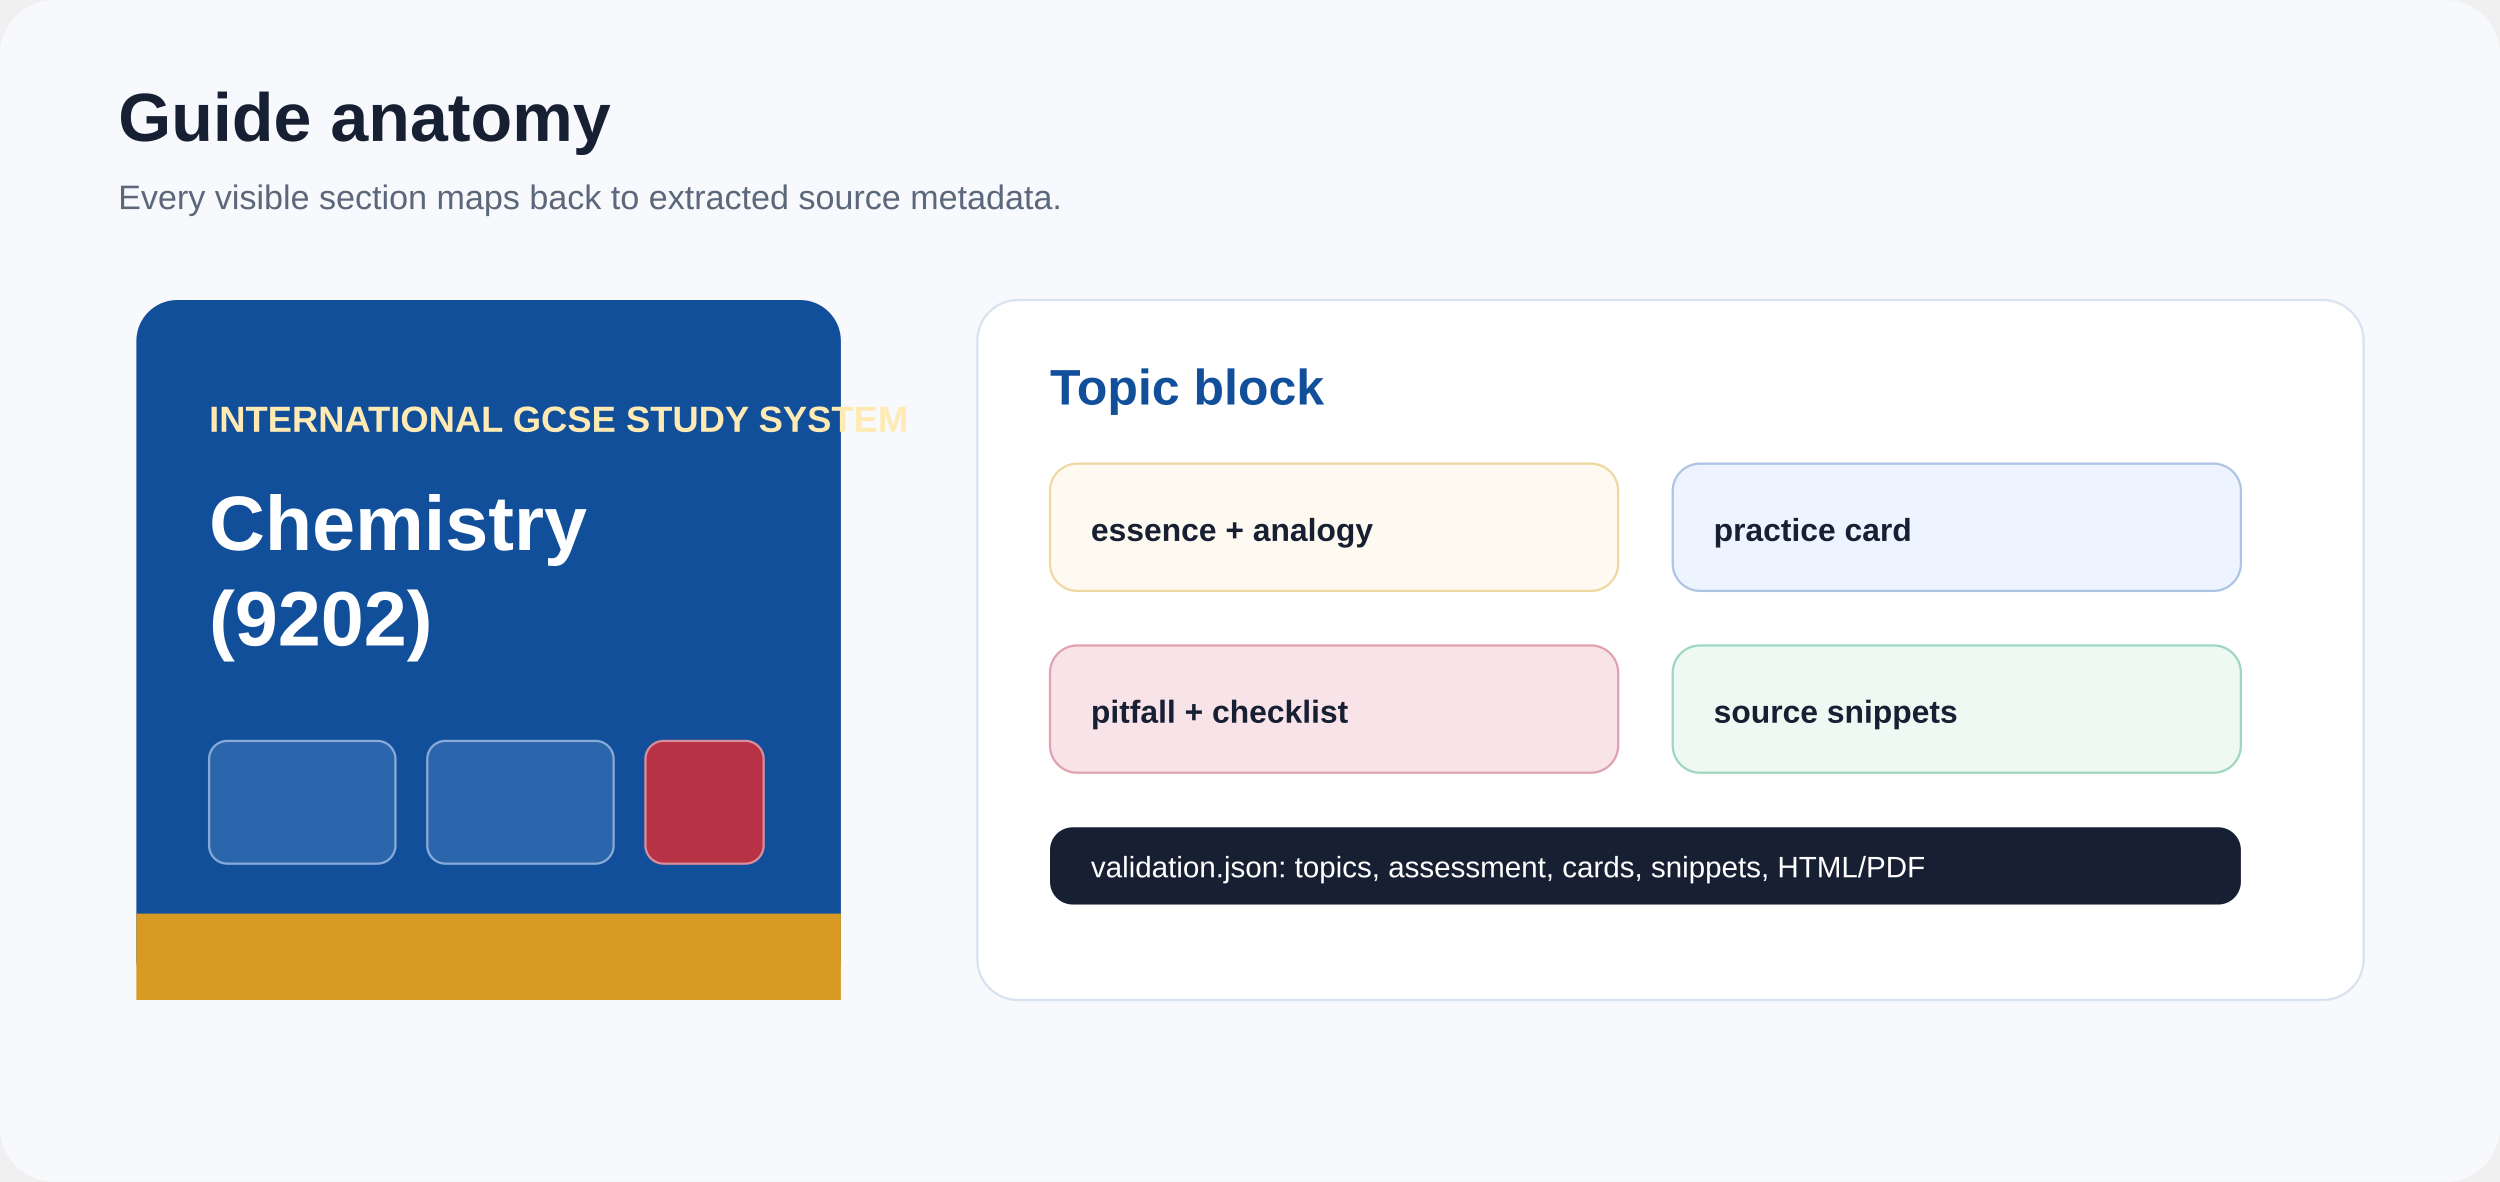
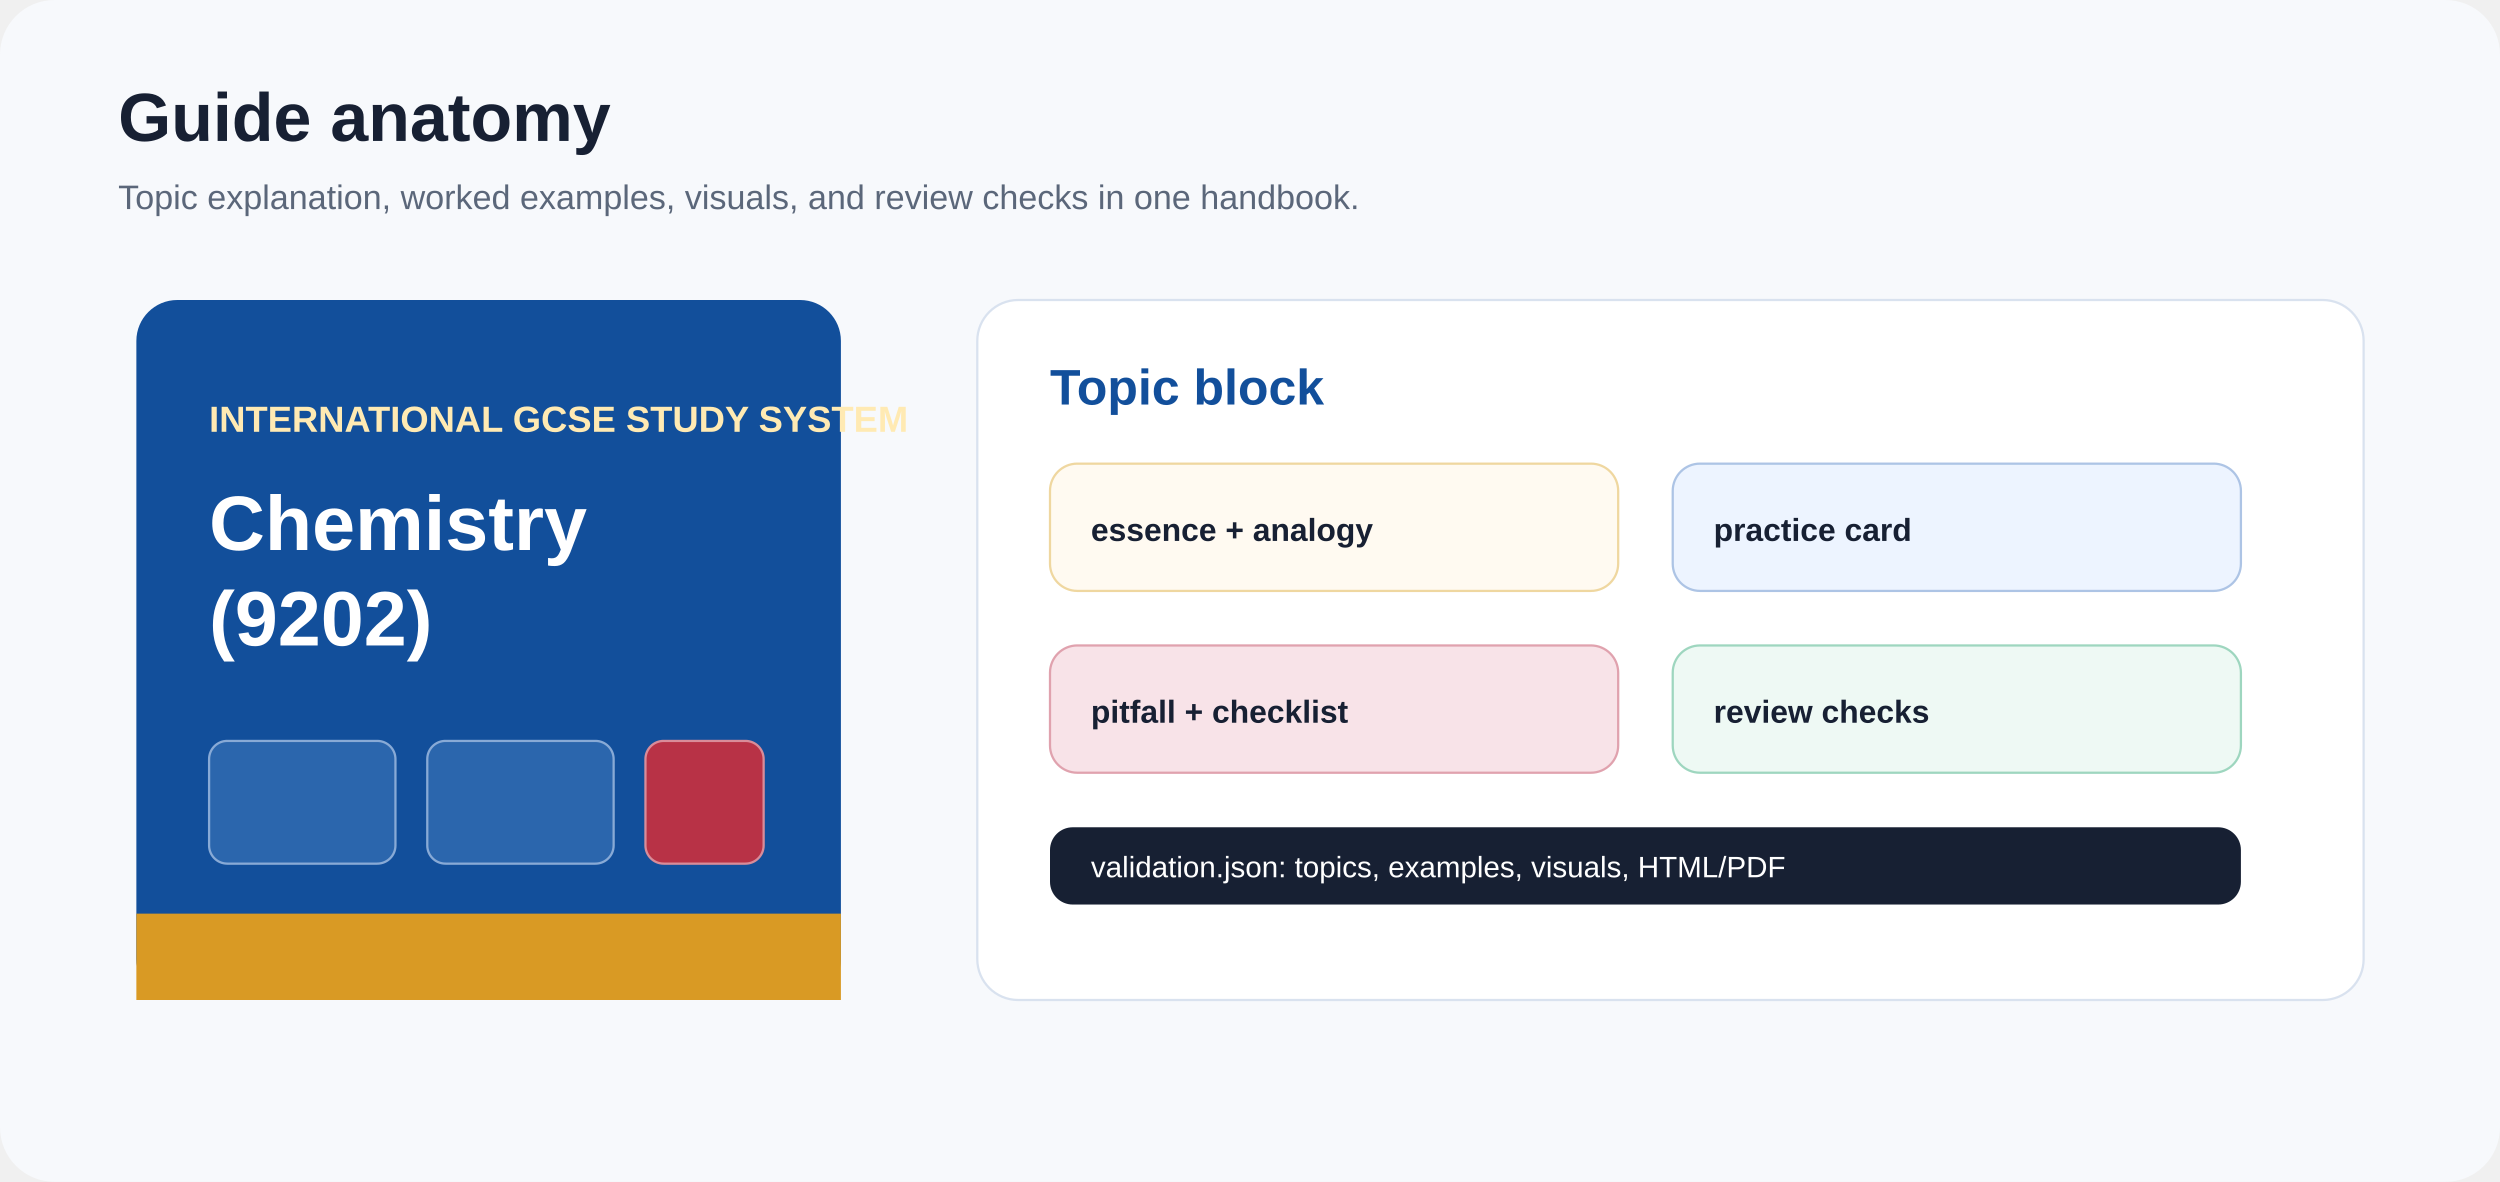
<svg xmlns="http://www.w3.org/2000/svg" width="1100" height="520" viewBox="0 0 1100 520" role="img" aria-labelledby="title desc">
  <rect width="1100" height="520" rx="24" fill="#f7f9fc" />
  <text x="52" y="62" font-family="Segoe UI, Arial, sans-serif" font-size="30" font-weight="800" fill="#172033">Guide anatomy</text>
-   <text x="52" y="92" font-family="Segoe UI, Arial, sans-serif" font-size="15" fill="#5b677a">Every visible section maps back to extracted source metadata.</text>
+   <text x="52" y="92" font-family="Segoe UI, Arial, sans-serif" font-size="15" fill="#5b677a">Topic explanation, worked examples, visuals, and review checks in one handbook.</text>
  <g font-family="Segoe UI, Arial, sans-serif">
    <rect x="60" y="132" width="310" height="308" rx="18" fill="#124f9b" />
    <rect x="60" y="402" width="310" height="38" rx="0" fill="#d99a24" />
    <text x="92" y="190" font-size="16" font-weight="700" fill="#ffeab3">INTERNATIONAL GCSE STUDY SYSTEM</text>
    <text x="92" y="242" font-size="34" font-weight="800" fill="#fff">Chemistry</text>
    <text x="92" y="284" font-size="34" font-weight="800" fill="#fff">(9202)</text>
    <rect x="92" y="326" width="82" height="54" rx="8" fill="#2b66ad" stroke="#88aad6" />
    <rect x="188" y="326" width="82" height="54" rx="8" fill="#2b66ad" stroke="#88aad6" />
    <rect x="284" y="326" width="52" height="54" rx="8" fill="#b83246" stroke="#d98c99" />
    <rect x="430" y="132" width="610" height="308" rx="18" fill="#fff" stroke="#d9e2ef" />
    <text x="462" y="178" font-size="22" font-weight="800" fill="#124f9b">Topic block</text>
    <rect x="462" y="204" width="250" height="56" rx="12" fill="#fffaf1" stroke="#efd7a0" />
    <text x="480" y="238" font-size="14" font-weight="700" fill="#172033">essence + analogy</text>
    <rect x="736" y="204" width="250" height="56" rx="12" fill="#edf4ff" stroke="#adc4e5" />
    <text x="754" y="238" font-size="14" font-weight="700" fill="#172033">practice card</text>
    <rect x="462" y="284" width="250" height="56" rx="12" fill="#f8e3e8" stroke="#e0a2ae" />
    <text x="480" y="318" font-size="14" font-weight="700" fill="#172033">pitfall + checklist</text>
    <rect x="736" y="284" width="250" height="56" rx="12" fill="#eef9f4" stroke="#9ed6bf" />
-     <text x="754" y="318" font-size="14" font-weight="700" fill="#172033">source snippets</text>
+     <text x="754" y="318" font-size="14" font-weight="700" fill="#172033">review checks</text>
    <rect x="462" y="364" width="524" height="34" rx="10" fill="#172033" />
-     <text x="480" y="386" font-size="13" fill="#fff">validation.json: topics, assessment, cards, snippets, HTML/PDF</text>
+     <text x="480" y="386" font-size="13" fill="#fff">validation.json: topics, examples, visuals, HTML/PDF</text>
  </g>
</svg>
